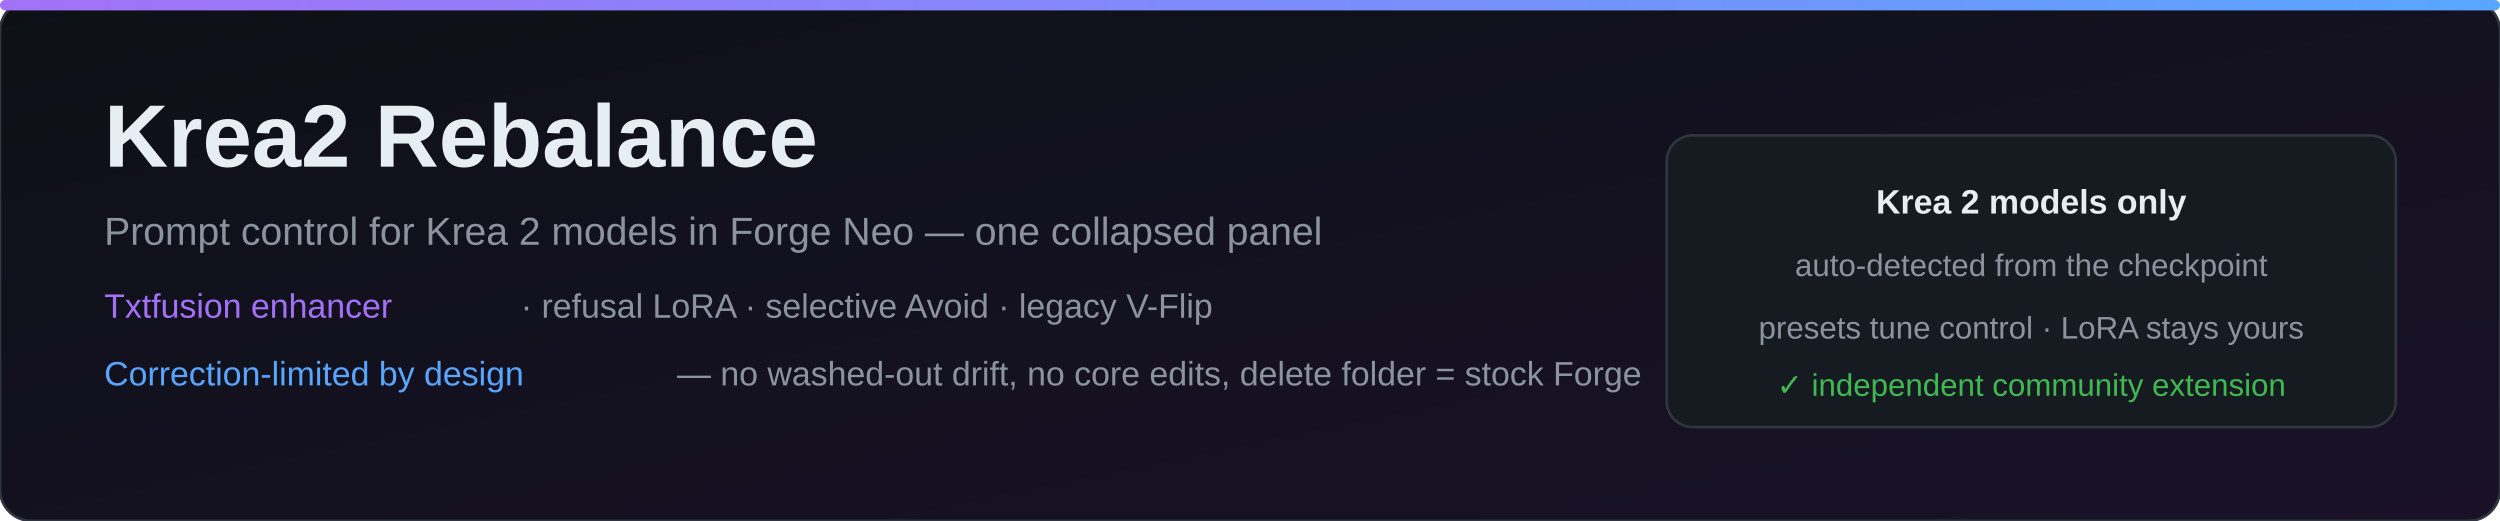
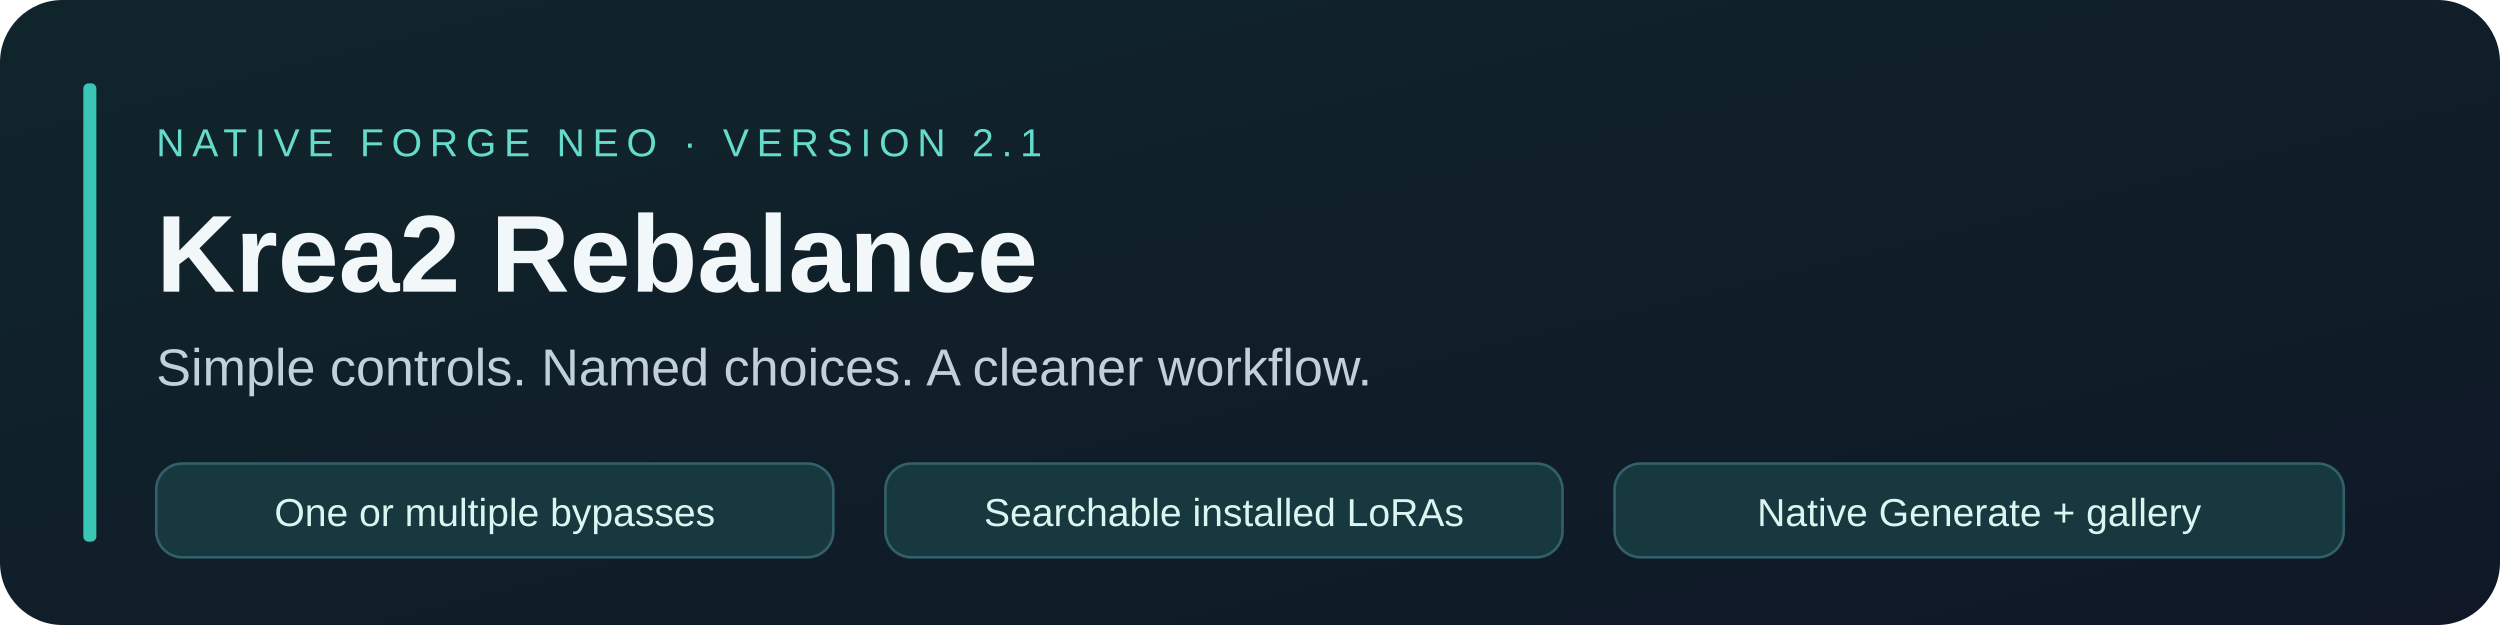
- <svg xmlns="http://www.w3.org/2000/svg" viewBox="0 0 960 200" role="img" aria-labelledby="title desc" font-family="Segoe UI,Arial,sans-serif">
+ <svg xmlns="http://www.w3.org/2000/svg" viewBox="0 0 960 240" role="img" aria-labelledby="title desc" font-family="Segoe UI,Arial,sans-serif">
  <defs>
-     <linearGradient id="bg" x1="0" y1="0" x2="1" y2="1">
-       <stop offset="0" stop-color="#0d1117" />
-       <stop offset="1" stop-color="#1a1128" />
-     </linearGradient>
-     <linearGradient id="accent" x1="0" y1="0" x2="1" y2="0">
-       <stop offset="0" stop-color="#a371f7" />
-       <stop offset="1" stop-color="#58a6ff" />
+     <linearGradient id="bg" x2="1" y2="1">
+       <stop stop-color="#10252b" />
+       <stop offset="1" stop-color="#101827" />
    </linearGradient>
  </defs>
-   <rect width="960" height="200" rx="12" fill="url(#bg)" stroke="#30363d" />
-   <rect x="0" y="0" width="960" height="4" rx="2" fill="url(#accent)" />
-   <text x="40" y="64" font-size="34" font-weight="700" fill="#e6edf3">Krea2 Rebalance</text>
-   <text x="40" y="94" font-size="15" fill="#8b949e">Prompt control for Krea 2 models in Forge Neo — one collapsed panel</text>
-   <text x="40" y="122" font-size="13" fill="#a371f7">Txtfusion enhancer</text>
-   <text x="200" y="122" font-size="13" fill="#8b949e">· refusal LoRA · selective Avoid · legacy V-Flip</text>
-   <text x="40" y="148" font-size="13" fill="#58a6ff">Correction-limited by design</text>
-   <text x="260" y="148" font-size="13" fill="#8b949e">— no washed-out drift, no core edits, delete folder = stock Forge</text>
-   <g>
-     <rect x="640" y="52" width="280" height="112" rx="10" fill="#161b22" stroke="#30363d" />
-     <text x="780" y="82" text-anchor="middle" font-size="13" fill="#e6edf3" font-weight="600">Krea 2 models only</text>
-     <text x="780" y="106" text-anchor="middle" font-size="12" fill="#8b949e">auto-detected from the checkpoint</text>
-     <text x="780" y="130" text-anchor="middle" font-size="12" fill="#8b949e">presets tune control · LoRA stays yours</text>
-     <text x="780" y="152" text-anchor="middle" font-size="12" fill="#3fb950">✓ independent community extension</text>
+   <rect width="960" height="240" rx="24" fill="url(#bg)" />
+   <rect x="32" y="32" width="5" height="176" rx="2" fill="#39c6b4" />
+   <text x="60" y="60" fill="#65dccb" font-size="15" letter-spacing="3">NATIVE FORGE NEO · VERSION 2.1</text>
+   <text x="60" y="112" fill="#f2f7fa" font-size="42" font-weight="700">Krea2 Rebalance</text>
+   <text x="60" y="148" fill="#c1d0db" font-size="20">Simple controls. Named choices. A cleaner workflow.</text>
+   <g fill="#17383f" stroke="#32606b">
+     <rect x="60" y="178" width="260" height="36" rx="10" />
+     <rect x="340" y="178" width="260" height="36" rx="10" />
+     <rect x="620" y="178" width="280" height="36" rx="10" />
+   </g>
+   <g fill="#dbf6f0" font-size="15" text-anchor="middle">
+     <text x="190" y="202">One or multiple bypasses</text>
+     <text x="470" y="202">Searchable installed LoRAs</text>
+     <text x="760" y="202">Native Generate + gallery</text>
  </g>
</svg>
